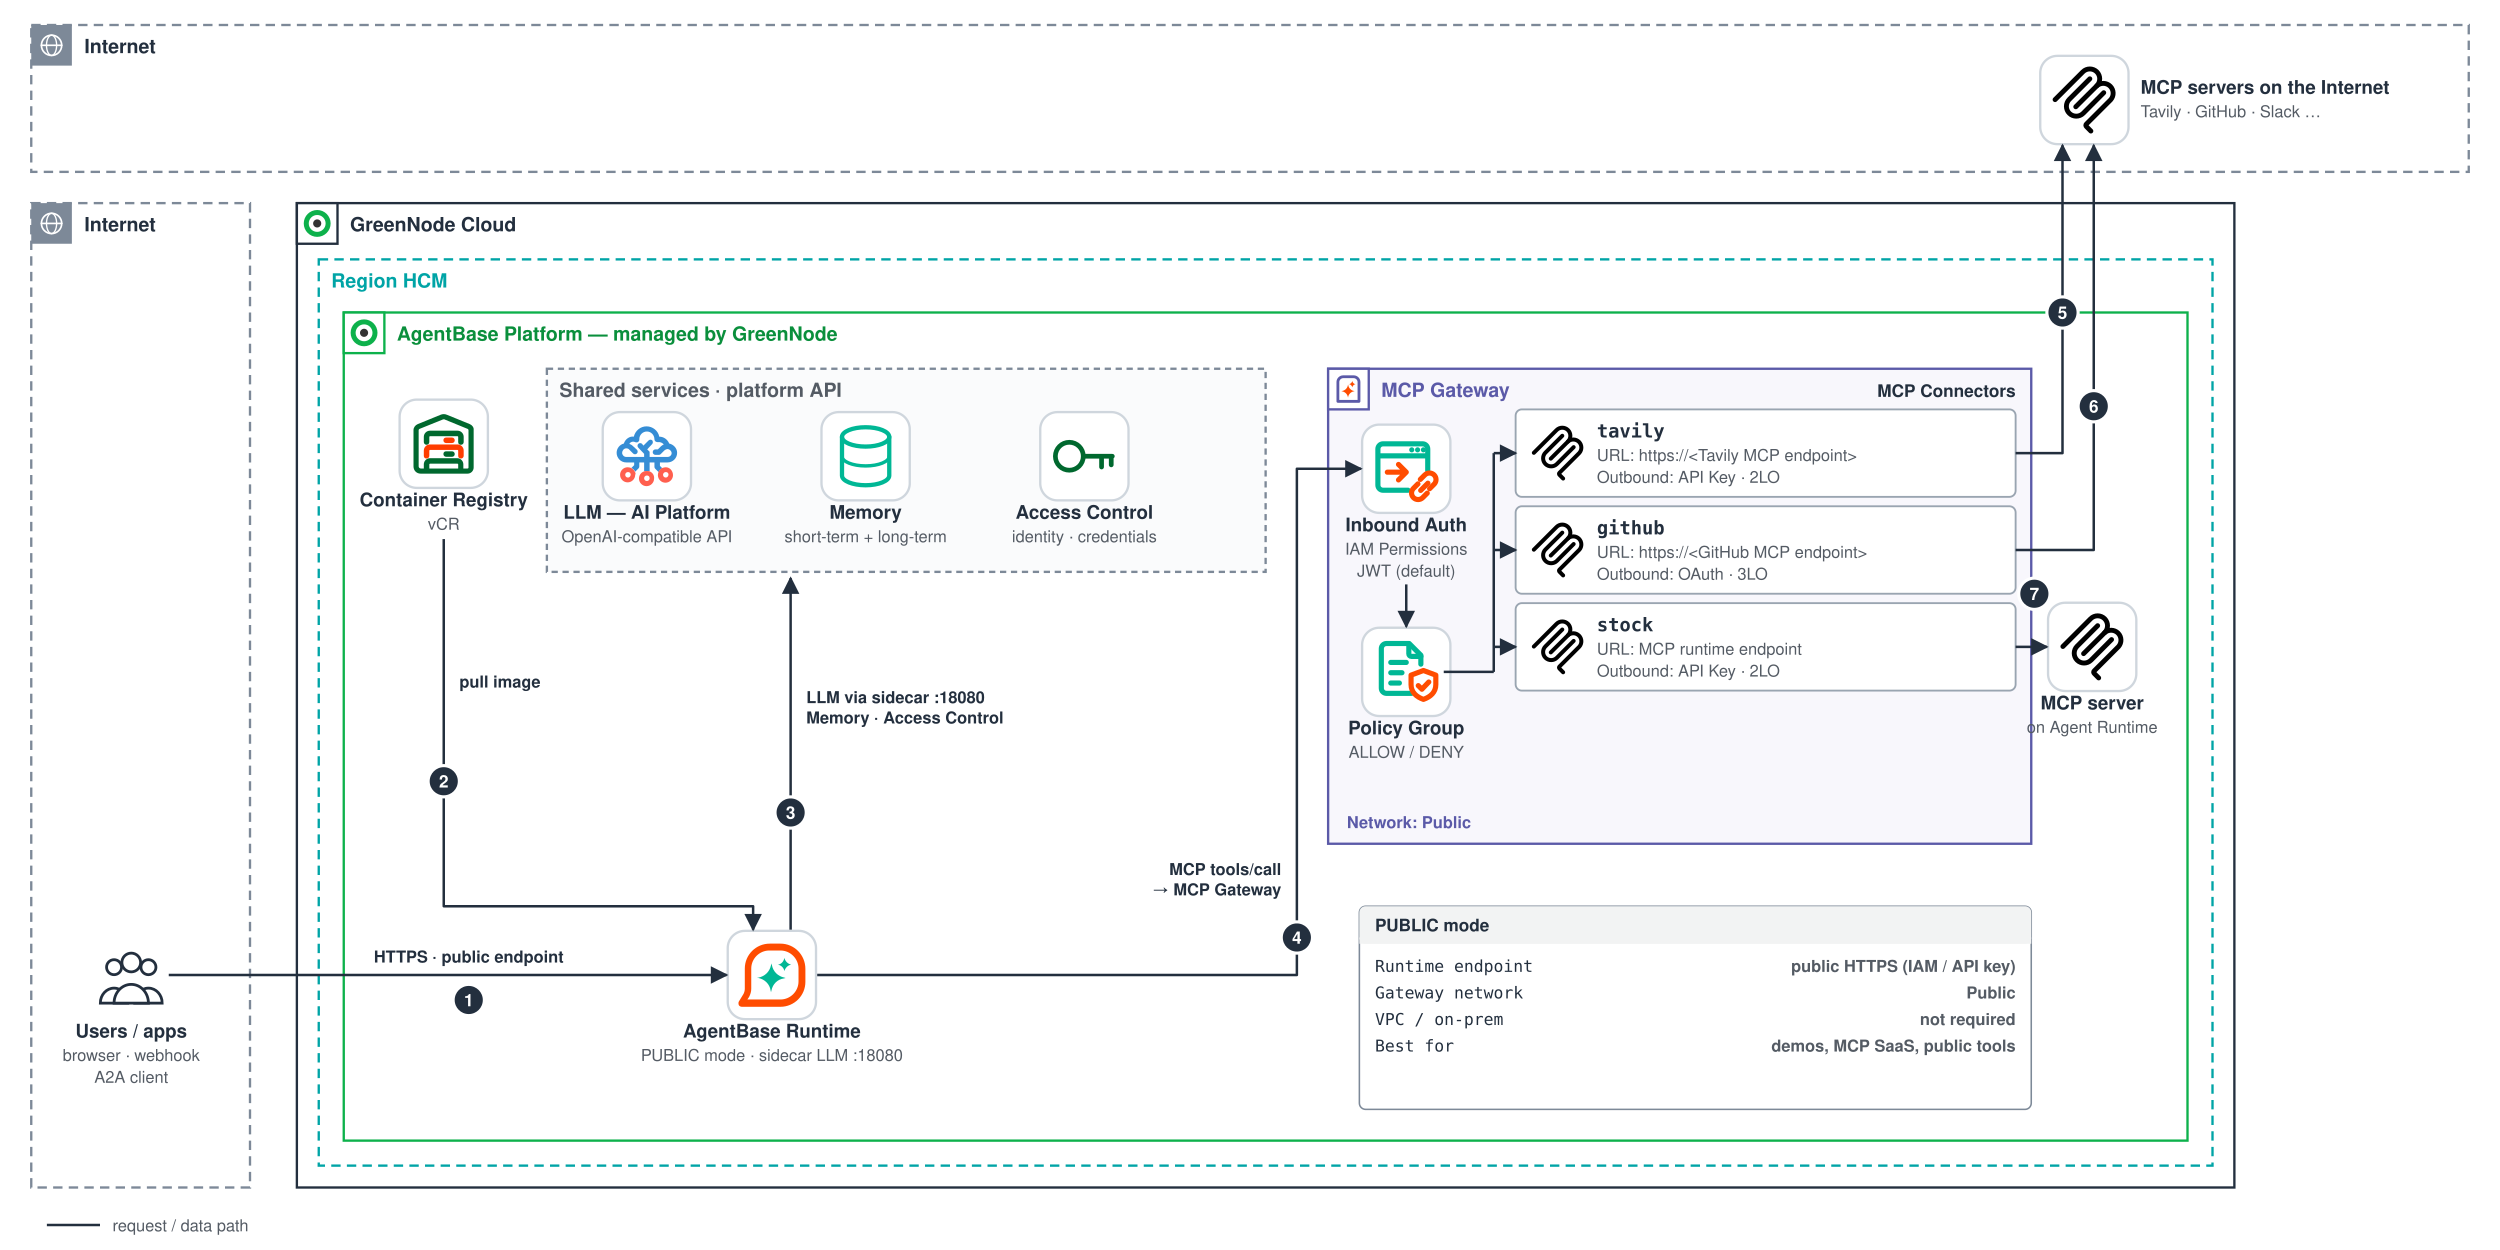
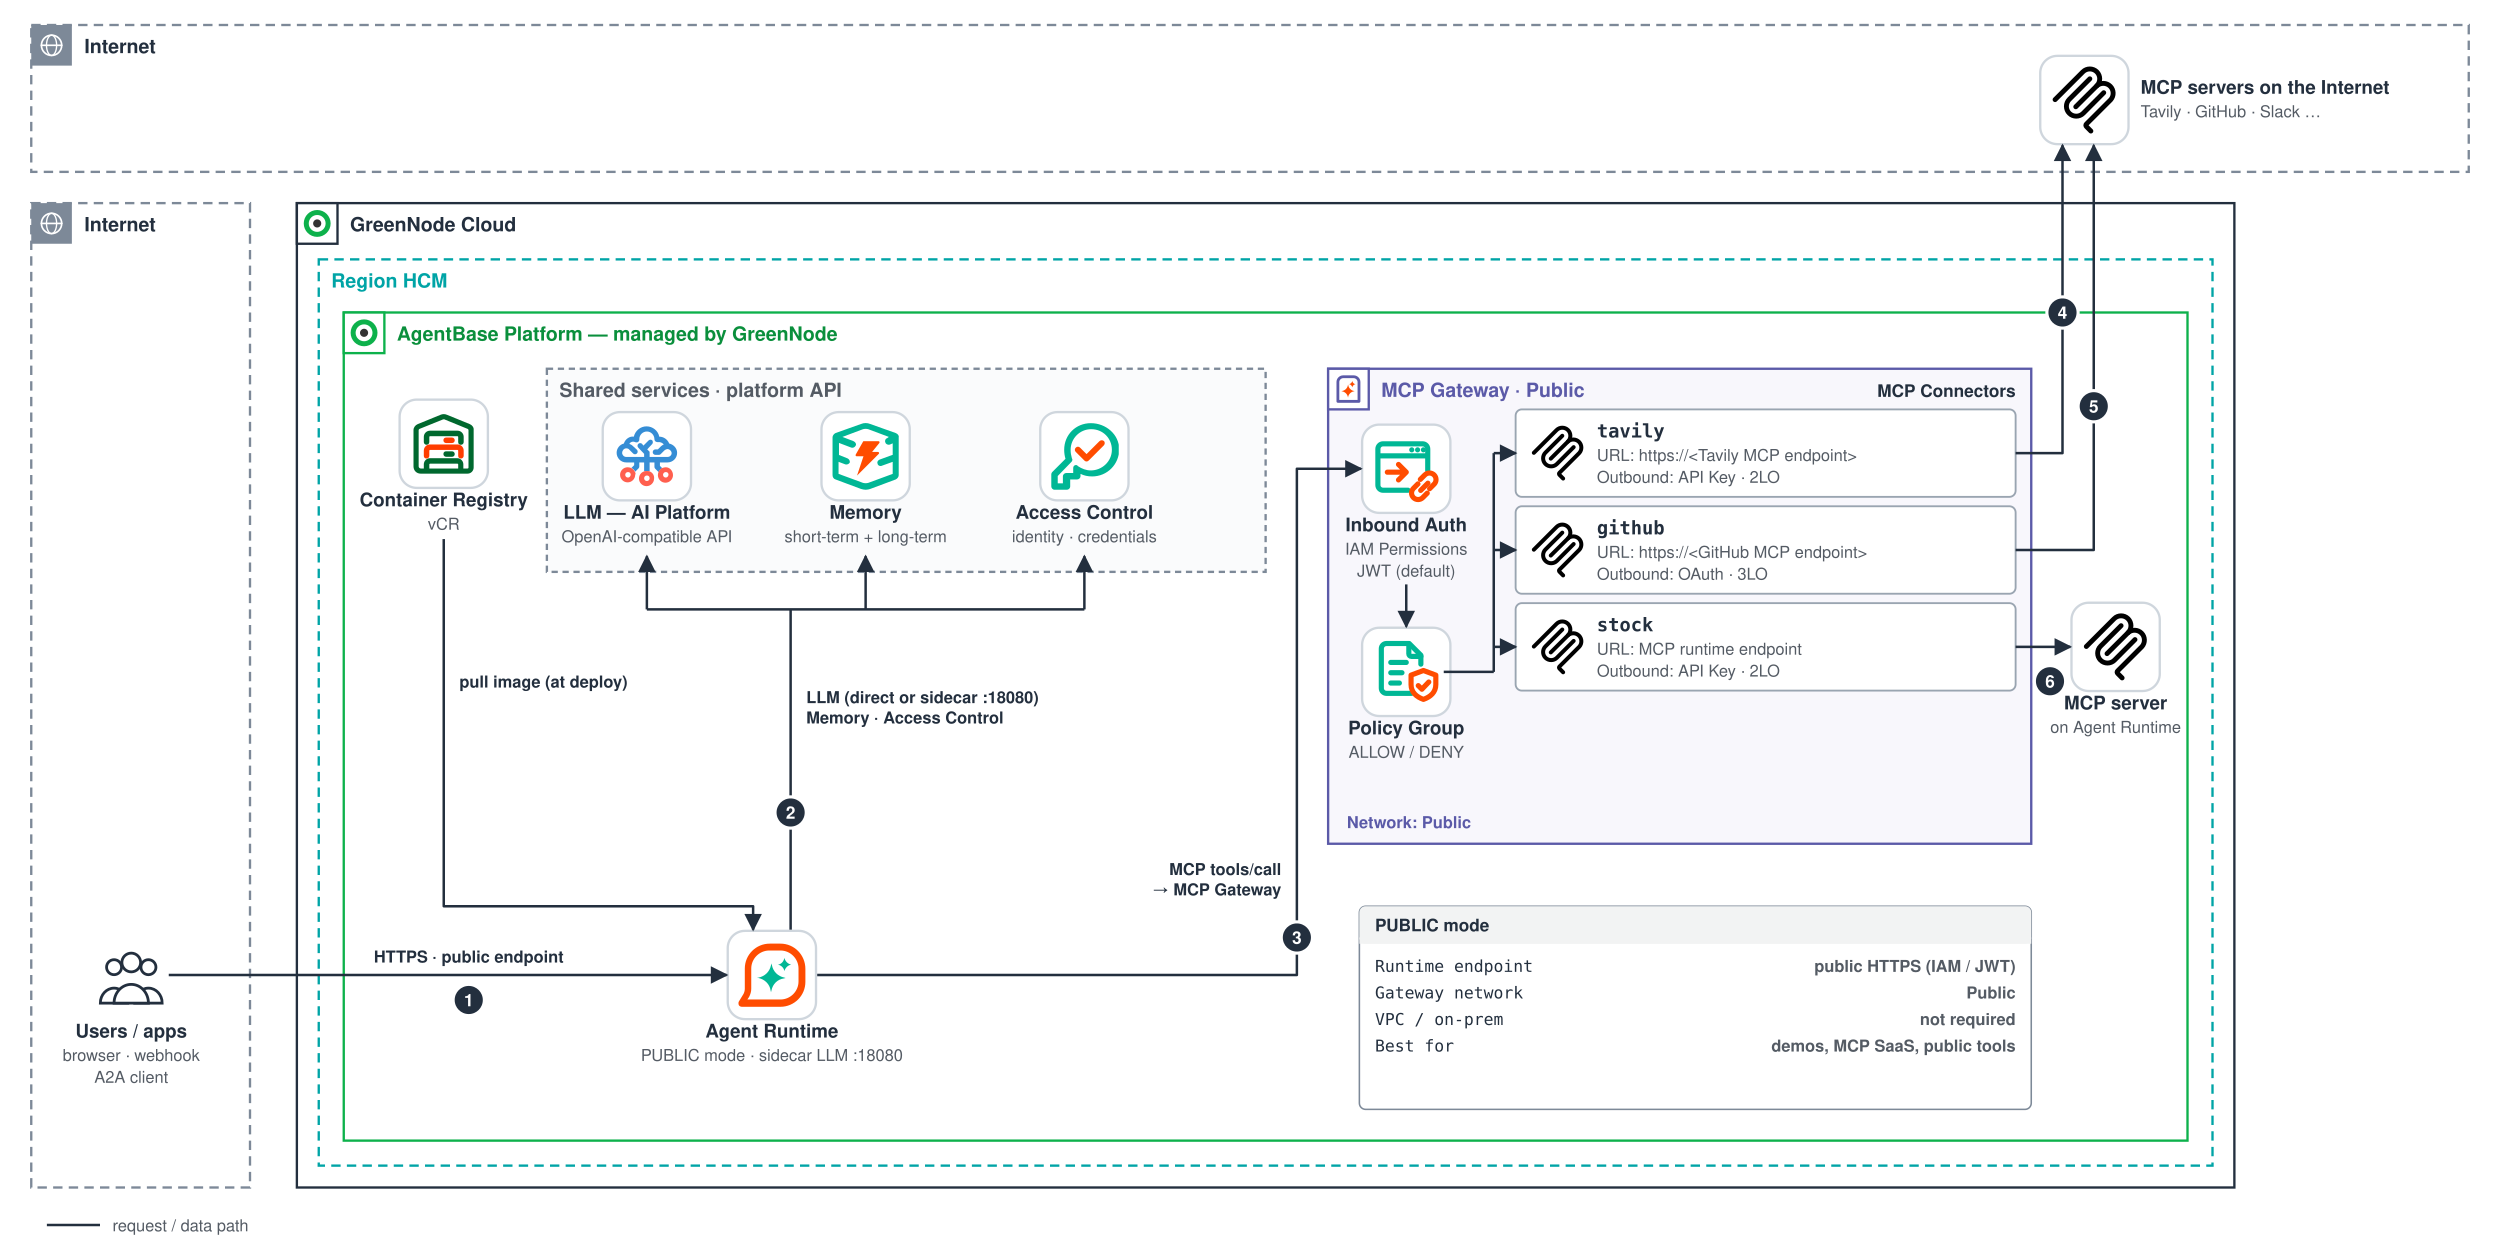
<svg xmlns="http://www.w3.org/2000/svg" xmlns:xlink="http://www.w3.org/1999/xlink" width="1600" height="800" viewBox="0 0 1600 800" font-family="Helvetica Neue,Helvetica,Arial,sans-serif" role="img" aria-label="Public use case: Internet users call the public Agent Runtime endpoint; a Public MCP Gateway calls MCP servers on the Internet and on Agent Runtime through connectors">
  <rect width="1600" height="800" fill="#FFFFFF" />
  <defs>
    <marker id="a-ink" viewBox="0 0 10 10" refX="9" refY="5" markerWidth="7" markerHeight="7" orient="auto-start-reverse">
      <path d="M0 0L10 5L0 10z" fill="#232F3E" />
    </marker>
    <marker id="a-org" viewBox="0 0 10 10" refX="9" refY="5" markerWidth="7" markerHeight="7" orient="auto-start-reverse">
      <path d="M0 0L10 5L0 10z" fill="#FF4C00" />
    </marker>
    <marker id="a-red" viewBox="0 0 10 10" refX="9" refY="5" markerWidth="7" markerHeight="7" orient="auto-start-reverse">
      <path d="M0 0L10 5L0 10z" fill="#DD344C" />
    </marker>
    <symbol id="gn-ai" viewBox="0 0 20 20" fill="none">
      <path fill="#358DD5" d="M16.5,6.3c-0.5-1.2-1.6-2-2.9-2c-0.3-1.7-1.9-3-3.7-3c-1.8,0-3.3,1.3-3.7,3C5,4.1,3.7,5,3.3,6.3C2.1,6.6,1.2,7.7,1.2,9c0,1.5,1.2,2.8,2.8,2.8h12c1.5,0,2.8-1.2,2.8-2.8C18.8,7.7,17.8,6.6,16.5,6.3z M16,10.2H4c-0.7,0-1.2-0.6-1.2-1.2S3.3,7.7,4,7.7c0.3,0,0.7,0.1,0.9,0.4L6,9.2c0.3,0.3,0.8,0.3,1.1,0c0.3-0.3,0.3-0.8,0-1.1L5.9,7c-0.3-0.3-0.7-0.5-1-0.6C5.2,5.8,6,5.6,6.6,5.9c0.2,0.1,0.5,0.1,0.8,0c0.2-0.2,0.4-0.4,0.4-0.7c0-0.1,0-0.1,0-0.2c0-1.2,1-2.2,2.2-2.2s2.2,1,2.2,2.3c0,0.2,0.1,0.4,0.3,0.6c0.2,0.1,0.4,0.2,0.6,0.2c0.7-0.1,1.4,0.1,1.8,0.7c-0.3,0.1-0.6,0.3-0.8,0.5l-0.9,0.9h-0.7c-0.4,0-0.8,0.3-0.8,0.8c0,0.4,0.3,0.8,0.8,0.8h1c0.2,0,0.4-0.1,0.5-0.2l1.1-1.1c0.2-0.2,0.5-0.3,0.8-0.4c0,0,0,0,0,0c0.7,0,1.3,0.6,1.3,1.2S16.7,10.2,16,10.2z" />
      <path fill="#358DD5" d="M11.5,6.5L10.1,8l0.7,0.7V11c0,0.4-0.3,0.8-0.8,0.8S9.2,11.4,9.2,11V9.3L7.5,7.5c-0.3-0.3-0.3-0.8,0-1.1c0.3-0.3,0.8-0.3,1.1,0L9,6.9l1.5-1.5c0.3-0.3,0.8-0.3,1.1,0C11.8,5.8,11.8,6.2,11.5,6.5z" />
      <path fill="#358DD5" d="M10.8,11v3.4c-0.2-0.1-0.5-0.1-0.8-0.1s-0.5,0-0.8,0.1V11c0-0.4,0.3-0.8,0.8-0.8S10.8,10.6,10.8,11z" />
      <path fill="#358DD5" d="M14.5,13.5c-0.5,0.2-0.8,0.6-1.1,1.1l-1-1c-0.1-0.1-0.2-0.3-0.2-0.5v-2c0-0.4,0.3-0.8,0.8-0.8s0.8,0.3,0.8,0.8v1.7L14.5,13.5z" />
      <path fill="#358DD5" d="M7.8,11v2c0,0.2-0.1,0.4-0.2,0.5l-1,1c-0.2-0.5-0.6-0.8-1.1-1.1l0.8-0.8V11c0-0.4,0.3-0.8,0.8-0.8S7.8,10.6,7.8,11z" />
      <path fill="#FF5F4E" d="M10.8,14.4c-0.2-0.1-0.5-0.1-0.8-0.1s-0.5,0-0.8,0.1c-0.9,0.3-1.5,1.1-1.5,2.1c0,1.2,1,2.2,2.2,2.2s2.2-1,2.2-2.2C12.2,15.5,11.6,14.7,10.8,14.4z M10,17.2c-0.4,0-0.8-0.3-0.8-0.8c0-0.4,0.3-0.8,0.8-0.8s0.8,0.3,0.8,0.8C10.8,16.9,10.4,17.2,10,17.2z" />
      <path fill="#FF5F4E" d="M6.5,14.5c-0.2-0.5-0.6-0.8-1.1-1.1c-0.3-0.1-0.6-0.2-1-0.2c-1.2,0-2.2,1-2.2,2.2s1,2.2,2.2,2.2s2.2-1,2.2-2.2C6.8,15.1,6.7,14.8,6.5,14.5z M4.5,16.2c-0.4,0-0.8-0.3-0.8-0.8c0-0.4,0.3-0.8,0.8-0.8s0.8,0.3,0.8,0.8C5.2,15.9,4.9,16.2,4.5,16.2z" />
      <path fill="#FF5F4E" d="M15.5,13.2c-0.3,0-0.7,0.1-1,0.2c-0.5,0.2-0.8,0.6-1.1,1.1c-0.1,0.3-0.2,0.6-0.2,1c0,1.2,1,2.2,2.2,2.2s2.2-1,2.2-2.2S16.7,13.2,15.5,13.2z M15.5,16.2c-0.4,0-0.8-0.3-0.8-0.8c0-0.4,0.3-0.8,0.8-0.8s0.8,0.3,0.8,0.8C16.2,15.9,15.9,16.2,15.5,16.2z" />
    </symbol>
    <symbol id="gn-cr" viewBox="0 0 20 20" fill="none">
      <path fill="#00682E" d="M17.6,4.3L11,1.6c-0.7-0.3-1.3-0.3-2,0L2.4,4.3C1.7,4.6,1.2,5.3,1.2,6v10.6c0,1.2,0.9,2.1,2.1,2.1h13.6c1,0,1.8-0.8,1.8-1.8V6C18.8,5.3,18.3,4.6,17.6,4.3z M14.2,17.2H5.8V16c0-0.1,0.1-0.2,0.2-0.2h8c0.1,0,0.2,0.1,0.2,0.2V17.2z M17.2,16.9c0,0.2-0.1,0.3-0.3,0.3h-1.2V16c0-1-0.8-1.8-1.8-1.8H6c-1,0-1.8,0.8-1.8,1.8v1.2H3.3c-0.3,0-0.6-0.3-0.6-0.6V6c0-0.1,0.1-0.2,0.2-0.3L9.6,3C9.7,2.9,9.9,2.9,10,2.9c0.2,0,0.3,0,0.4,0.1l6.6,2.7c0.1,0.1,0.2,0.2,0.2,0.3V16.9z" />
      <path fill="#FF3D00" d="M13.2,9c0,0.4-0.3,0.8-0.8,0.8h-1.7c-0.4,0-0.8-0.3-0.8-0.8s0.3-0.8,0.8-0.8h1.7C12.9,8.2,13.2,8.6,13.2,9z" />
      <path fill="#00682E" d="M13.2,13c0,0.4-0.3,0.8-0.8,0.8h-1.7c-0.4,0-0.8-0.3-0.8-0.8s0.3-0.8,0.8-0.8h1.7C12.9,12.2,13.2,12.6,13.2,13z" />
      <path fill="#00682E" d="M15.8,8v1.5c0,0.4-0.3,0.8-0.8,0.8s-0.8-0.3-0.8-0.8V8c0-0.1-0.1-0.2-0.2-0.2H6C5.9,7.8,5.8,7.9,5.8,8v1.5c0,0.4-0.3,0.8-0.8,0.8S4.2,9.9,4.2,9.5V8C4.2,7,5,6.2,6,6.2h8C15,6.2,15.8,7,15.8,8z" />
      <path fill="#FF3D00" d="M15.8,12v1.5c0,0.4-0.3,0.8-0.8,0.8s-0.8-0.3-0.8-0.8V12c0-0.1-0.1-0.2-0.2-0.2H6c-0.1,0-0.2,0.1-0.2,0.2v1.5c0,0.4-0.3,0.8-0.8,0.8s-0.8-0.3-0.8-0.8V12c0-1,0.8-1.8,1.8-1.8h8C15,10.2,15.8,11,15.8,12z" />
    </symbol>
    <symbol id="mcp" viewBox="60 20 1800 1800" fill="none">
      <g stroke="#000000" stroke-width="128" stroke-linecap="round" stroke-linejoin="round">
        <path d="M193 910L920 183A258 258 0 0 1 1286 548L735 1097" />
        <path d="M1103 365L565 903A258 258 0 0 0 930 1268L1467 729" />
        <path d="M1286 548A258 258 0 0 1 1650 912L1015 1547Q980 1582 1015 1617L1130 1733" />
      </g>
    </symbol>
    <symbol id="agent-runtime" viewBox="0 0 16 16" fill="none">
      <path fill="#FF4C00" d="M10,0.7H7.5c-3.2,0-5.8,2.6-5.8,5.8v4.7c0,0.4-0.1,0.8-0.3,1.2l-1.1,1.8c-0.1,0.2-0.1,0.5,0,0.8c0.1,0.2,0.4,0.4,0.7,0.4h9c3.2,0,5.8-2.6,5.8-5.8v-3C15.8,3.3,13.2,0.7,10,0.7z M14.2,9.5c0,2.3-1.9,4.2-4.2,4.2H2.3l0.4-0.6c0.3-0.6,0.5-1.2,0.5-1.9V6.5c0-2.3,1.9-4.2,4.2-4.2H10c2.3,0,4.2,1.9,4.2,4.2V9.5z" />
      <path fill="#00B795" d="M11.2,8.7l-0.4,0.1C9.3,9,8.2,10.1,7.9,11.6L7.8,12l-0.1-0.4C7.5,10.1,6.3,9,4.9,8.7L4.5,8.7l0.4-0.1c1.5-0.3,2.6-1.4,2.9-2.9l0.1-0.4l0.1,0.4c0.3,1.5,1.4,2.6,2.9,2.9L11.2,8.7z" />
      <path fill="#00B795" d="M12.5,5.6c-0.8,0.1-1.4,0.8-1.6,1.5c-0.1-0.8-0.8-1.4-1.5-1.5c0.8-0.1,1.4-0.8,1.5-1.6C11.1,4.8,11.7,5.4,12.5,5.6z" />
    </symbol>
    <symbol id="policy" viewBox="0 0 20 20" fill="none">
      <path d="M11.5 16.25H4.25c-0.83 0-1.5-0.67-1.5-1.5V3.25c0-0.83 0.67-1.5 1.5-1.5h6.6l3.4 3.4v2.6" stroke="#00B795" stroke-width="1.5" stroke-linecap="round" stroke-linejoin="round" />
      <path d="M10.75 1.9v2.85c0 0.41 0.34 0.75 0.75 0.75h2.75" stroke="#00B795" stroke-width="1.5" stroke-linecap="round" stroke-linejoin="round" />
      <path d="M5.5 7.25h4.5M5.5 10.25h3.25M5.5 13.25h2.5" stroke="#00B795" stroke-width="1.5" stroke-linecap="round" />
      <path d="M15 9.6l3.6 1.35v2.75c0 2.25-1.6 3.6-3.6 4.3c-2-0.7-3.6-2.05-3.6-4.3v-2.75z" fill="#FFFFFF" stroke="#FF4C00" stroke-width="1.5" stroke-linejoin="round" />
      <path d="M13.5 14l1.05 1.05l2-2.1" stroke="#FF4C00" stroke-width="1.5" stroke-linecap="round" stroke-linejoin="round" />
    </symbol>
    <symbol id="mcp-gateway" viewBox="0 0 16 16" fill="none">
      <path fill="#5B5AA8" d="M11,0.2H5C2.9,0.2,1.2,1.9,1.2,4v11c0,0.4,0.3,0.8,0.8,0.8h12c0.4,0,0.8-0.3,0.8-0.8V4C14.8,1.9,13.1,0.2,11,0.2z M13.2,14.2H2.8V4c0-1.2,1-2.2,2.2-2.2h6c1.2,0,2.2,1,2.2,2.2V14.2z" />
      <path fill="#FF4C00" d="M11.5,9.2l-0.4,0.1c-1.7,0.3-3,1.6-3.3,3.3L7.8,13l-0.1-0.4c-0.3-1.7-1.6-3-3.3-3.3L4,9.2l0.4-0.1c1.7-0.3,3-1.6,3.3-3.3l0.1-0.4l0.1,0.4c0.3,1.7,1.6,3,3.3,3.3L11.5,9.2z" />
      <path fill="#FF4C00" d="M12,5.2c-0.9,0.2-1.6,0.9-1.8,1.8c-0.2-0.9-0.9-1.6-1.8-1.8c0.9-0.2,1.6-0.9,1.8-1.8C10.4,4.4,11.1,5.1,12,5.2z" />
    </symbol>
    <symbol id="inbound-auth" viewBox="0 0 20 20" fill="none">
      <path d="M16.25 10.5V4.25c0-0.83-0.67-1.5-1.5-1.5H3.25c-0.83 0-1.5 0.67-1.5 1.5v10.5c0 0.83 0.67 1.5 1.5 1.5h7.25" stroke="#00B795" stroke-width="1.5" stroke-linecap="round" stroke-linejoin="round" />
      <path d="M1.75 6.25h14.5" stroke="#00B795" stroke-width="1.5" />
      <circle cx="11.6" cy="4.5" r="0.75" fill="#00B795" />
      <circle cx="13.3" cy="4.5" r="0.75" fill="#00B795" />
      <circle cx="15" cy="4.5" r="0.75" fill="#00B795" />
      <path d="M4.5 11h5.25M7.75 8.75L10 11l-2.25 2.25" stroke="#FF4C00" stroke-width="1.5" stroke-linecap="round" stroke-linejoin="round" />
      <g stroke="#FF4C00" stroke-width="1.5" stroke-linecap="round">
        <path d="M14.1 13.1l1.3-1.3a1.9 1.9 0 0 1 2.7 2.7l-1.3 1.3" />
        <path d="M16.1 17.1l-1.3 1.3a1.9 1.9 0 0 1 -2.7-2.7l1.3-1.3" />
        <path d="M14.2 16.3l2.1-2.1" />
      </g>
+     </symbol>
+     <symbol id="access-control" viewBox="0 0 16 16" fill="none">
+       <path fill="#00B795" d="M9.5,0.3C6,0.3,3.3,3,3.3,6.5c0,0.7,0.1,1.4,0.3,2.1l-3.1,3.1c-0.1,0.1-0.2,0.3-0.2,0.5V15c0,0.4,0.3,0.8,0.8,0.8h2.8c0.4,0,0.8-0.3,0.8-0.8v-1.6h1.6c0.4,0,0.8-0.3,0.8-0.8v-0.5c0.8,0.4,1.7,0.6,2.7,0.6c3.5,0,6.3-2.8,6.3-6.3S13,0.3,9.5,0.3z M9.5,11.3c-1.1,0-2.1-0.4-3-1C6.3,10,6,10,5.8,10.1c-0.3,0.1-0.4,0.4-0.4,0.7v1.1H3.8c-0.4,0-0.8,0.3-0.8,0.8v1.6H1.8v-1.7L5,9.3c0.2-0.2,0.3-0.6,0.1-0.8C4.9,7.8,4.8,7.2,4.8,6.5c0-2.6,2.1-4.8,4.8-4.8s4.8,2.1,4.8,4.8S12.1,11.3,9.5,11.3z" />
+       <path fill="#FF4C00" d="M12.5,5.5L9,9C8.7,9.3,8.3,9.3,8,9L6,7C5.7,6.7,5.7,6.3,6,6C6.3,5.7,6.7,5.7,7,6l1.5,1.5l3-3c0.3-0.3,0.8-0.3,1.1,0C12.8,4.8,12.8,5.2,12.5,5.5z" />
+     </symbol>
+     <symbol id="memory" viewBox="0 0 16 16" fill="none">
+       <path fill="#00B795" d="M15,2.6L9.1,0.5c-0.7-0.3-1.5-0.3-2.2,0L1,2.6c-0.4,0.2-0.7,0.6-0.7,1v8.8c0,0.5,0.3,0.9,0.7,1l5.9,2.2c0.4,0.1,0.7,0.2,1.1,0.2s0.8-0.1,1.1-0.2l5.9-2.2c0.4-0.2,0.7-0.6,0.7-1V3.6C15.8,3.2,15.5,2.8,15,2.6z M14.2,7.7l-3,1.1c-0.4,0.2-0.6,0.6-0.4,1c0.1,0.4,0.6,0.6,1,0.4l2.5-0.9v2.8l-5.7,2.1c-0.4,0.1-0.8,0.1-1.2,0l-5.7-2.1V9.3l1.6,0.6c0.4,0.1,0.8-0.1,1-0.4c0.1-0.4-0.1-0.8-0.5-1L1.8,7.7V4.9L4.7,6c0.4,0.1,0.8-0.1,1-0.5s-0.1-0.8-0.5-1l-2.6-1l4.8-1.8c0.4-0.1,0.8-0.1,1.2,0l4.8,1.8L13,3.8c-0.4,0.1-0.6,0.6-0.4,1c0.1,0.4,0.6,0.6,1,0.5l0.7-0.3V7.7z" />
+       <path fill="#FF4C00" d="M11.2,4.9L9.5,7h1.4c0.2,0,0.3,0.3,0.2,0.4L6,12.5L7.5,8H5.9C5.7,8,5.6,7.8,5.7,7.6l1.7-3c0-0.1,0.1-0.1,0.2-0.1H11C11.2,4.5,11.3,4.7,11.2,4.9z" />
    </symbol>
  </defs>
  <rect x="20" y="16" width="1560" height="94" fill="none" stroke="#7D8998" stroke-width="1.5" stroke-dasharray="6 4" />
  <rect x="20" y="16" width="26" height="26" fill="#7D8998" />
  <g transform="translate(20 16) scale(0.5417)">
    <circle cx="24" cy="24" r="12" fill="none" stroke="#FFFFFF" stroke-width="2" />
    <path d="M12 24h24" fill="none" stroke="#FFFFFF" stroke-width="2" stroke-linecap="round" stroke-linejoin="round" />
    <path d="M24 12a6 12 0 0 0 0 24a6 12 0 0 0 0 -24" fill="none" stroke="#FFFFFF" stroke-width="1.6" stroke-linecap="round" stroke-linejoin="round" />
  </g>
  <text x="54" y="34" font-size="12.5" font-weight="700" fill="#232F3E" text-anchor="start">Internet</text>
  <rect x="20" y="130" width="140" height="630" fill="none" stroke="#7D8998" stroke-width="1.5" stroke-dasharray="6 4" />
  <rect x="20" y="130" width="26" height="26" fill="#7D8998" />
  <g transform="translate(20 130) scale(0.5417)">
    <circle cx="24" cy="24" r="12" fill="none" stroke="#FFFFFF" stroke-width="2" />
    <path d="M12 24h24" fill="none" stroke="#FFFFFF" stroke-width="2" stroke-linecap="round" stroke-linejoin="round" />
    <path d="M24 12a6 12 0 0 0 0 24a6 12 0 0 0 0 -24" fill="none" stroke="#FFFFFF" stroke-width="1.6" stroke-linecap="round" stroke-linejoin="round" />
  </g>
  <text x="54" y="148" font-size="12.5" font-weight="700" fill="#232F3E" text-anchor="start">Internet</text>
  <circle cx="73" cy="619" r="4.8" fill="#FFFFFF" stroke="#232F3E" stroke-width="1.8" />
  <path d="M64.2 642a8.8 9.6 0 0 1 17.6 0z" fill="#FFFFFF" stroke="#232F3E" stroke-width="1.8" />
  <circle cx="95" cy="619" r="4.8" fill="#FFFFFF" stroke="#232F3E" stroke-width="1.8" />
  <path d="M86.2 642a8.8 9.6 0 0 1 17.6 0z" fill="#FFFFFF" stroke="#232F3E" stroke-width="1.8" />
  <circle cx="84" cy="616" r="6.0" fill="#FFFFFF" stroke="#232F3E" stroke-width="1.8" />
  <path d="M73.0 642a11.0 12.0 0 0 1 22.0 0z" fill="#FFFFFF" stroke="#232F3E" stroke-width="1.8" />
  <text x="84" y="664" font-size="12" font-weight="700" fill="#232F3E" text-anchor="middle">Users / apps</text>
  <text x="84" y="679" font-size="10.5" font-weight="400" fill="#545B64" text-anchor="middle">browser · webhook</text>
  <text x="84" y="693" font-size="10.5" font-weight="400" fill="#545B64" text-anchor="middle">A2A client</text>
  <g transform="translate(170 0)">
    <rect x="1135.75" y="35.75" width="56.5" height="56.5" rx="11" fill="#FFFFFF" stroke="#CFD6DD" stroke-width="1.5" />
    <use href="#mcp" xlink:href="#mcp" x="1142" y="42" width="44" height="44" />
    <text x="1200" y="60" font-size="12" font-weight="700" fill="#232F3E" text-anchor="start">MCP servers on the Internet</text>
    <text x="1200" y="75.0" font-size="10.5" font-weight="400" fill="#545B64" text-anchor="start">Tavily · GitHub · Slack …</text>
    <rect x="20" y="130" width="1240" height="630" fill="none" stroke="#232F3E" stroke-width="1.5" />
    <rect x="20" y="130" width="26" height="26" fill="#FFFFFF" stroke="#232F3E" stroke-width="1.5" />
    <circle cx="33" cy="143" r="7" fill="none" stroke="#0DB14B" stroke-width="3.2" />
    <circle cx="33" cy="143" r="2.6" fill="#333333" />
    <text x="54" y="148" font-size="12.5" font-weight="700" fill="#232F3E" text-anchor="start">GreenNode Cloud</text>
    <rect x="34" y="166" width="1212" height="580" fill="none" stroke="#00A4A6" stroke-width="1.5" stroke-dasharray="6 4" />
    <text x="42" y="184" font-size="12.5" font-weight="700" fill="#00A4A6" text-anchor="start">Region HCM</text>
    <rect x="50" y="200" width="1180" height="530" fill="none" stroke="#0DB14B" stroke-width="1.5" />
    <rect x="50" y="200" width="26" height="26" fill="#FFFFFF" stroke="#0DB14B" stroke-width="1.5" />
    <circle cx="63" cy="213" r="7" fill="none" stroke="#0DB14B" stroke-width="3.2" />
    <circle cx="63" cy="213" r="2.6" fill="#333333" />
    <text x="84" y="218" font-size="12.5" font-weight="700" fill="#0A8F3C" text-anchor="start">AgentBase Platform — managed by GreenNode</text>
    <rect x="85.75" y="255.75" width="56.5" height="56.5" rx="11" fill="#FFFFFF" stroke="#CFD6DD" stroke-width="1.5" />
    <use href="#gn-cr" xlink:href="#gn-cr" x="92" y="262" width="44" height="44" />
    <text x="114" y="324" font-size="12" font-weight="700" fill="#232F3E" text-anchor="middle">Container Registry</text>
    <text x="114" y="339" font-size="10.5" font-weight="400" fill="#545B64" text-anchor="middle">vCR</text>
    <rect x="180" y="236" width="460" height="130" fill="#FAFBFC" stroke="#7D8998" stroke-width="1.5" stroke-dasharray="4 3" />
    <text x="188" y="254" font-size="12.5" font-weight="700" fill="#545B64" text-anchor="start">Shared services · platform API</text>
    <rect x="215.75" y="263.75" width="56.5" height="56.5" rx="11" fill="#FFFFFF" stroke="#CFD6DD" stroke-width="1.5" />
    <use href="#gn-ai" xlink:href="#gn-ai" x="222" y="270" width="44" height="44" />
    <text x="244" y="332" font-size="12" font-weight="700" fill="#232F3E" text-anchor="middle">LLM — AI Platform</text>
    <text x="244" y="347" font-size="10.5" font-weight="400" fill="#545B64" text-anchor="middle">OpenAI-compatible API</text>
    <rect x="355.75" y="263.75" width="56.5" height="56.5" rx="11" fill="#FFFFFF" stroke="#CFD6DD" stroke-width="1.5" />
-     <g transform="translate(384 292) scale(1.375) translate(-384 -292)">
-       <path d="M373 283a11 4.5 0 0 1 22 0v18a11 4.5 0 0 1 -22 0z" fill="none" stroke="#00B795" stroke-width="2" stroke-linecap="round" stroke-linejoin="round" />
-       <path d="M373 283a11 4.5 0 0 0 22 0" fill="none" stroke="#00B795" stroke-width="2" stroke-linecap="round" stroke-linejoin="round" />
-       <path d="M373 292a11 4.5 0 0 0 22 0" fill="none" stroke="#00B795" stroke-width="1.6" stroke-linecap="round" stroke-linejoin="round" />
-     </g>
+     <use href="#memory" xlink:href="#memory" x="362" y="270" width="44" height="44" />
    <text x="384" y="332" font-size="12" font-weight="700" fill="#232F3E" text-anchor="middle">Memory</text>
    <text x="384" y="347" font-size="10.5" font-weight="400" fill="#545B64" text-anchor="middle">short-term + long-term</text>
    <rect x="495.75" y="263.75" width="56.5" height="56.5" rx="11" fill="#FFFFFF" stroke="#CFD6DD" stroke-width="1.5" />
-     <g transform="translate(524 292) scale(1.375) translate(-524 -292)">
-       <circle cx="517" cy="292" r="6.5" fill="none" stroke="#00682E" stroke-width="2.2" />
-       <path d="M523.5 292H537M532 292v5M536.5 292v4" fill="none" stroke="#00682E" stroke-width="2.2" stroke-linecap="round" stroke-linejoin="round" />
-     </g>
+     <use href="#access-control" xlink:href="#access-control" x="502" y="270" width="44" height="44" />
    <text x="524" y="332" font-size="12" font-weight="700" fill="#232F3E" text-anchor="middle">Access Control</text>
    <text x="524" y="347" font-size="10.5" font-weight="400" fill="#545B64" text-anchor="middle">identity · credentials</text>
    <rect x="680" y="236" width="450" height="304" fill="#F8F7FC" stroke="#5B5AA8" stroke-width="1.5" />
    <rect x="680" y="236" width="26" height="26" fill="#FFFFFF" stroke="#5B5AA8" stroke-width="1.5" />
    <use href="#mcp-gateway" xlink:href="#mcp-gateway" x="684" y="240" width="18" height="18" />
-     <text x="714" y="254" font-size="12.5" font-weight="700" fill="#5B5AA8" text-anchor="start">MCP Gateway</text>
+     <text x="714" y="254" font-size="12.5" font-weight="700" fill="#5B5AA8" text-anchor="start">MCP Gateway · Public</text>
    <text x="1120" y="254" font-size="11" font-weight="700" fill="#232F3E" text-anchor="end">MCP Connectors</text>
    <rect x="701.75" y="271.75" width="56.5" height="56.5" rx="11" fill="#FFFFFF" stroke="#CFD6DD" stroke-width="1.5" />
    <use href="#inbound-auth" xlink:href="#inbound-auth" x="708" y="278" width="44" height="44" />
    <text x="730" y="340" font-size="12" font-weight="700" fill="#232F3E" text-anchor="middle">Inbound Auth</text>
    <text x="730" y="355" font-size="10.5" font-weight="400" fill="#545B64" text-anchor="middle">IAM Permissions</text>
    <text x="730" y="369" font-size="10.5" font-weight="400" fill="#545B64" text-anchor="middle">JWT (default)</text>
    <rect x="701.75" y="401.75" width="56.5" height="56.5" rx="11" fill="#FFFFFF" stroke="#CFD6DD" stroke-width="1.5" />
    <use href="#policy" xlink:href="#policy" x="708" y="408" width="44" height="44" />
    <text x="730" y="470" font-size="12" font-weight="700" fill="#232F3E" text-anchor="middle">Policy Group</text>
    <text x="730" y="485" font-size="10.5" font-weight="400" fill="#545B64" text-anchor="middle">ALLOW / DENY</text>
    <polyline points="730,374 730,401" fill="none" stroke="#232F3E" stroke-width="1.6" stroke-linejoin="round" marker-end="url(#a-ink)" />
    <text x="692" y="530" font-size="10.5" font-weight="600" fill="#5B5AA8" text-anchor="start">Network: Public</text>
    <rect x="800" y="262" width="320" height="56" rx="4" fill="#FFFFFF" stroke="#9AA5B1" stroke-width="1.2" />
    <use href="#mcp" xlink:href="#mcp" x="809" y="272" width="36" height="36" />
    <text x="852" y="280" font-size="12" font-weight="700" fill="#232F3E" font-family="Menlo,Consolas,monospace">tavily</text>
    <text x="852" y="295" font-size="10.5" font-weight="400" fill="#545B64" text-anchor="start">URL: https://&lt;Tavily MCP endpoint&gt;</text>
    <text x="852" y="309" font-size="10.5" font-weight="400" fill="#545B64" text-anchor="start">Outbound: API Key · 2LO</text>
    <rect x="800" y="324" width="320" height="56" rx="4" fill="#FFFFFF" stroke="#9AA5B1" stroke-width="1.2" />
    <use href="#mcp" xlink:href="#mcp" x="809" y="334" width="36" height="36" />
    <text x="852" y="342" font-size="12" font-weight="700" fill="#232F3E" font-family="Menlo,Consolas,monospace">github</text>
    <text x="852" y="357" font-size="10.5" font-weight="400" fill="#545B64" text-anchor="start">URL: https://&lt;GitHub MCP endpoint&gt;</text>
    <text x="852" y="371" font-size="10.5" font-weight="400" fill="#545B64" text-anchor="start">Outbound: OAuth · 3LO</text>
    <rect x="800" y="386" width="320" height="56" rx="4" fill="#FFFFFF" stroke="#9AA5B1" stroke-width="1.2" />
    <use href="#mcp" xlink:href="#mcp" x="809" y="396" width="36" height="36" />
    <text x="852" y="404" font-size="12" font-weight="700" fill="#232F3E" font-family="Menlo,Consolas,monospace">stock</text>
    <text x="852" y="419" font-size="10.5" font-weight="400" fill="#545B64" text-anchor="start">URL: MCP runtime endpoint</text>
    <text x="852" y="433" font-size="10.5" font-weight="400" fill="#545B64" text-anchor="start">Outbound: API Key · 2LO</text>
    <polyline points="754,430 786,430" fill="none" stroke="#232F3E" stroke-width="1.6" />
    <polyline points="786,290 786,430" fill="none" stroke="#232F3E" stroke-width="1.6" />
    <polyline points="786,290 800,290" fill="none" stroke="#232F3E" stroke-width="1.6" stroke-linejoin="round" marker-end="url(#a-ink)" />
    <polyline points="786,352 800,352" fill="none" stroke="#232F3E" stroke-width="1.6" stroke-linejoin="round" marker-end="url(#a-ink)" />
    <polyline points="786,414 800,414" fill="none" stroke="#232F3E" stroke-width="1.6" stroke-linejoin="round" marker-end="url(#a-ink)" />
-     <rect x="1140.75" y="385.75" width="56.5" height="56.5" rx="11" fill="#FFFFFF" stroke="#CFD6DD" stroke-width="1.5" />
-     <use href="#mcp" xlink:href="#mcp" x="1147" y="392" width="44" height="44" />
-     <text x="1169" y="454" font-size="12" font-weight="700" fill="#232F3E" text-anchor="middle">MCP server</text>
-     <text x="1169" y="469" font-size="10.5" font-weight="400" fill="#545B64" text-anchor="middle">on Agent Runtime</text>
+     <rect x="1155.75" y="385.75" width="56.5" height="56.5" rx="11" fill="#FFFFFF" stroke="#CFD6DD" stroke-width="1.5" />
+     <use href="#mcp" xlink:href="#mcp" x="1162" y="392" width="44" height="44" />
+     <text x="1184" y="454" font-size="12" font-weight="700" fill="#232F3E" text-anchor="middle">MCP server</text>
+     <text x="1184" y="469" font-size="10.5" font-weight="400" fill="#545B64" text-anchor="middle">on Agent Runtime</text>
    <rect x="295.75" y="595.75" width="56.5" height="56.5" rx="11" fill="#FFFFFF" stroke="#CFD6DD" stroke-width="1.5" />
    <use href="#agent-runtime" xlink:href="#agent-runtime" x="302" y="602" width="44" height="44" />
-     <text x="324" y="664" font-size="12" font-weight="700" fill="#232F3E" text-anchor="middle">AgentBase Runtime</text>
+     <text x="324" y="664" font-size="12" font-weight="700" fill="#232F3E" text-anchor="middle">Agent Runtime</text>
    <text x="324" y="679" font-size="10.5" font-weight="400" fill="#545B64" text-anchor="middle">PUBLIC mode · sidecar LLM :18080</text>
    <rect x="700" y="580" width="430" height="130" rx="4" fill="#FFFFFF" stroke="#7D8998" stroke-width="1" />
    <rect x="700" y="580" width="430" height="24" rx="4" fill="#F2F3F3" />
    <rect x="700" y="600" width="430" height="4" fill="#F2F3F3" />
    <text x="710" y="596" font-size="11" font-weight="700" fill="#232F3E" text-anchor="start">PUBLIC mode</text>
    <text x="710" y="622" font-size="10.5" fill="#232F3E" font-family="Menlo,Consolas,monospace">Runtime endpoint</text>
-     <text x="1120" y="622" font-size="10.5" font-weight="600" fill="#545B64" text-anchor="end">public HTTPS (IAM / API key)</text>
+     <text x="1120" y="622" font-size="10.5" font-weight="600" fill="#545B64" text-anchor="end">public HTTPS (IAM / JWT)</text>
    <text x="710" y="639" font-size="10.5" fill="#232F3E" font-family="Menlo,Consolas,monospace">Gateway network</text>
    <text x="1120" y="639" font-size="10.5" font-weight="600" fill="#545B64" text-anchor="end">Public</text>
    <text x="710" y="656" font-size="10.5" fill="#232F3E" font-family="Menlo,Consolas,monospace">VPC / on-prem</text>
    <text x="1120" y="656" font-size="10.5" font-weight="600" fill="#545B64" text-anchor="end">not required</text>
    <text x="710" y="673" font-size="10.5" fill="#232F3E" font-family="Menlo,Consolas,monospace">Best for</text>
    <text x="1120" y="673" font-size="10.5" font-weight="600" fill="#545B64" text-anchor="end">demos, MCP SaaS, public tools</text>
    <polyline points="114,345 114,580 312,580 312,595" fill="none" stroke="#232F3E" stroke-width="1.6" stroke-linejoin="round" marker-end="url(#a-ink)" />
-     <text x="124" y="440" font-size="10.5" font-weight="600" fill="#232F3E" text-anchor="start" style="paint-order:stroke;stroke:#FFFFFF;stroke-width:4px;stroke-linejoin:round">pull image</text>
-     <polyline points="336,595 336,370" fill="none" stroke="#232F3E" stroke-width="1.6" stroke-linejoin="round" marker-end="url(#a-ink)" />
-     <text x="346" y="450" font-size="10.5" font-weight="600" fill="#232F3E" text-anchor="start" style="paint-order:stroke;stroke:#FFFFFF;stroke-width:4px;stroke-linejoin:round">LLM via sidecar :18080</text>
+     <text x="124" y="440" font-size="10.5" font-weight="600" fill="#232F3E" text-anchor="start" style="paint-order:stroke;stroke:#FFFFFF;stroke-width:4px;stroke-linejoin:round">pull image (at deploy)</text>
+     <polyline points="336,595 336,390" fill="none" stroke="#232F3E" stroke-width="1.6" stroke-linejoin="round" />
+     <polyline points="244,390 524,390" fill="none" stroke="#232F3E" stroke-width="1.6" />
+     <polyline points="244,390 244,356" fill="none" stroke="#232F3E" stroke-width="1.6" stroke-linejoin="round" marker-end="url(#a-ink)" />
+     <polyline points="384,390 384,356" fill="none" stroke="#232F3E" stroke-width="1.6" stroke-linejoin="round" marker-end="url(#a-ink)" />
+     <polyline points="524,390 524,356" fill="none" stroke="#232F3E" stroke-width="1.6" stroke-linejoin="round" marker-end="url(#a-ink)" />
+     <text x="346" y="450" font-size="10.5" font-weight="600" fill="#232F3E" text-anchor="start" style="paint-order:stroke;stroke:#FFFFFF;stroke-width:4px;stroke-linejoin:round">LLM (direct or sidecar :18080)</text>
    <text x="346" y="463" font-size="10.5" font-weight="600" fill="#232F3E" text-anchor="start" style="paint-order:stroke;stroke:#FFFFFF;stroke-width:4px;stroke-linejoin:round">Memory · Access Control</text>
    <polyline points="353,624 660,624 660,300 701,300" fill="none" stroke="#232F3E" stroke-width="1.6" stroke-linejoin="round" marker-end="url(#a-ink)" />
    <text x="650" y="560" font-size="10.5" font-weight="600" fill="#232F3E" text-anchor="end" style="paint-order:stroke;stroke:#FFFFFF;stroke-width:4px;stroke-linejoin:round">MCP tools/call</text>
    <text x="650" y="573" font-size="10.5" font-weight="600" fill="#232F3E" text-anchor="end" style="paint-order:stroke;stroke:#FFFFFF;stroke-width:4px;stroke-linejoin:round">→ MCP Gateway</text>
    <polyline points="1120,290 1150,290 1150,93" fill="none" stroke="#232F3E" stroke-width="1.6" stroke-linejoin="round" marker-end="url(#a-ink)" />
    <polyline points="1120,352 1170,352 1170,93" fill="none" stroke="#232F3E" stroke-width="1.6" stroke-linejoin="round" marker-end="url(#a-ink)" />
-     <polyline points="1120,414 1140,414" fill="none" stroke="#232F3E" stroke-width="1.6" stroke-linejoin="round" marker-end="url(#a-ink)" />
+     <polyline points="1120,414 1155,414" fill="none" stroke="#232F3E" stroke-width="1.6" stroke-linejoin="round" marker-end="url(#a-ink)" />
  </g>
  <polyline points="108,624 465,624" fill="none" stroke="#232F3E" stroke-width="1.6" stroke-linejoin="round" marker-end="url(#a-ink)" />
  <text x="300" y="616" font-size="10.5" font-weight="600" fill="#232F3E" text-anchor="middle" style="paint-order:stroke;stroke:#FFFFFF;stroke-width:4px;stroke-linejoin:round">HTTPS · public endpoint</text>
  <circle cx="300" cy="640" r="10" fill="#232F3E" stroke="#FFFFFF" stroke-width="2" />
  <text x="300" y="644" font-size="11" font-weight="700" fill="#FFFFFF" text-anchor="middle">1</text>
  <g transform="translate(170 0)">
-     <circle cx="114" cy="500" r="10" fill="#232F3E" stroke="#FFFFFF" stroke-width="2" />
-     <text x="114" y="504" font-size="11" font-weight="700" fill="#FFFFFF" text-anchor="middle">2</text>
-   </g>
-   <g transform="translate(170 0)">
    <circle cx="336" cy="520" r="10" fill="#232F3E" stroke="#FFFFFF" stroke-width="2" />
-     <text x="336" y="524" font-size="11" font-weight="700" fill="#FFFFFF" text-anchor="middle">3</text>
-   </g>
-   <g transform="translate(170 0)">
+     <text x="336" y="524" font-size="11" font-weight="700" fill="#FFFFFF" text-anchor="middle">2</text>
    <circle cx="660" cy="600" r="10" fill="#232F3E" stroke="#FFFFFF" stroke-width="2" />
-     <text x="660" y="604" font-size="11" font-weight="700" fill="#FFFFFF" text-anchor="middle">4</text>
-   </g>
-   <g transform="translate(170 0)">
+     <text x="660" y="604" font-size="11" font-weight="700" fill="#FFFFFF" text-anchor="middle">3</text>
    <circle cx="1150" cy="200" r="10" fill="#232F3E" stroke="#FFFFFF" stroke-width="2" />
-     <text x="1150" y="204" font-size="11" font-weight="700" fill="#FFFFFF" text-anchor="middle">5</text>
-   </g>
-   <g transform="translate(170 0)">
+     <text x="1150" y="204" font-size="11" font-weight="700" fill="#FFFFFF" text-anchor="middle">4</text>
    <circle cx="1170" cy="260" r="10" fill="#232F3E" stroke="#FFFFFF" stroke-width="2" />
-     <text x="1170" y="264" font-size="11" font-weight="700" fill="#FFFFFF" text-anchor="middle">6</text>
-   </g>
-   <g transform="translate(170 0)">
-     <circle cx="1132" cy="380" r="10" fill="#232F3E" stroke="#FFFFFF" stroke-width="2" />
-     <text x="1132" y="384" font-size="11" font-weight="700" fill="#FFFFFF" text-anchor="middle">7</text>
+     <text x="1170" y="264" font-size="11" font-weight="700" fill="#FFFFFF" text-anchor="middle">5</text>
+     <circle cx="1142" cy="436" r="10" fill="#232F3E" stroke="#FFFFFF" stroke-width="2" />
+     <text x="1142" y="440" font-size="11" font-weight="700" fill="#FFFFFF" text-anchor="middle">6</text>
  </g>
  <line x1="30" y1="784" x2="64" y2="784" stroke="#232F3E" stroke-width="1.6" />
  <text x="72" y="788" font-size="10.5" font-weight="400" fill="#545B64" text-anchor="start">request / data path</text>
</svg>
